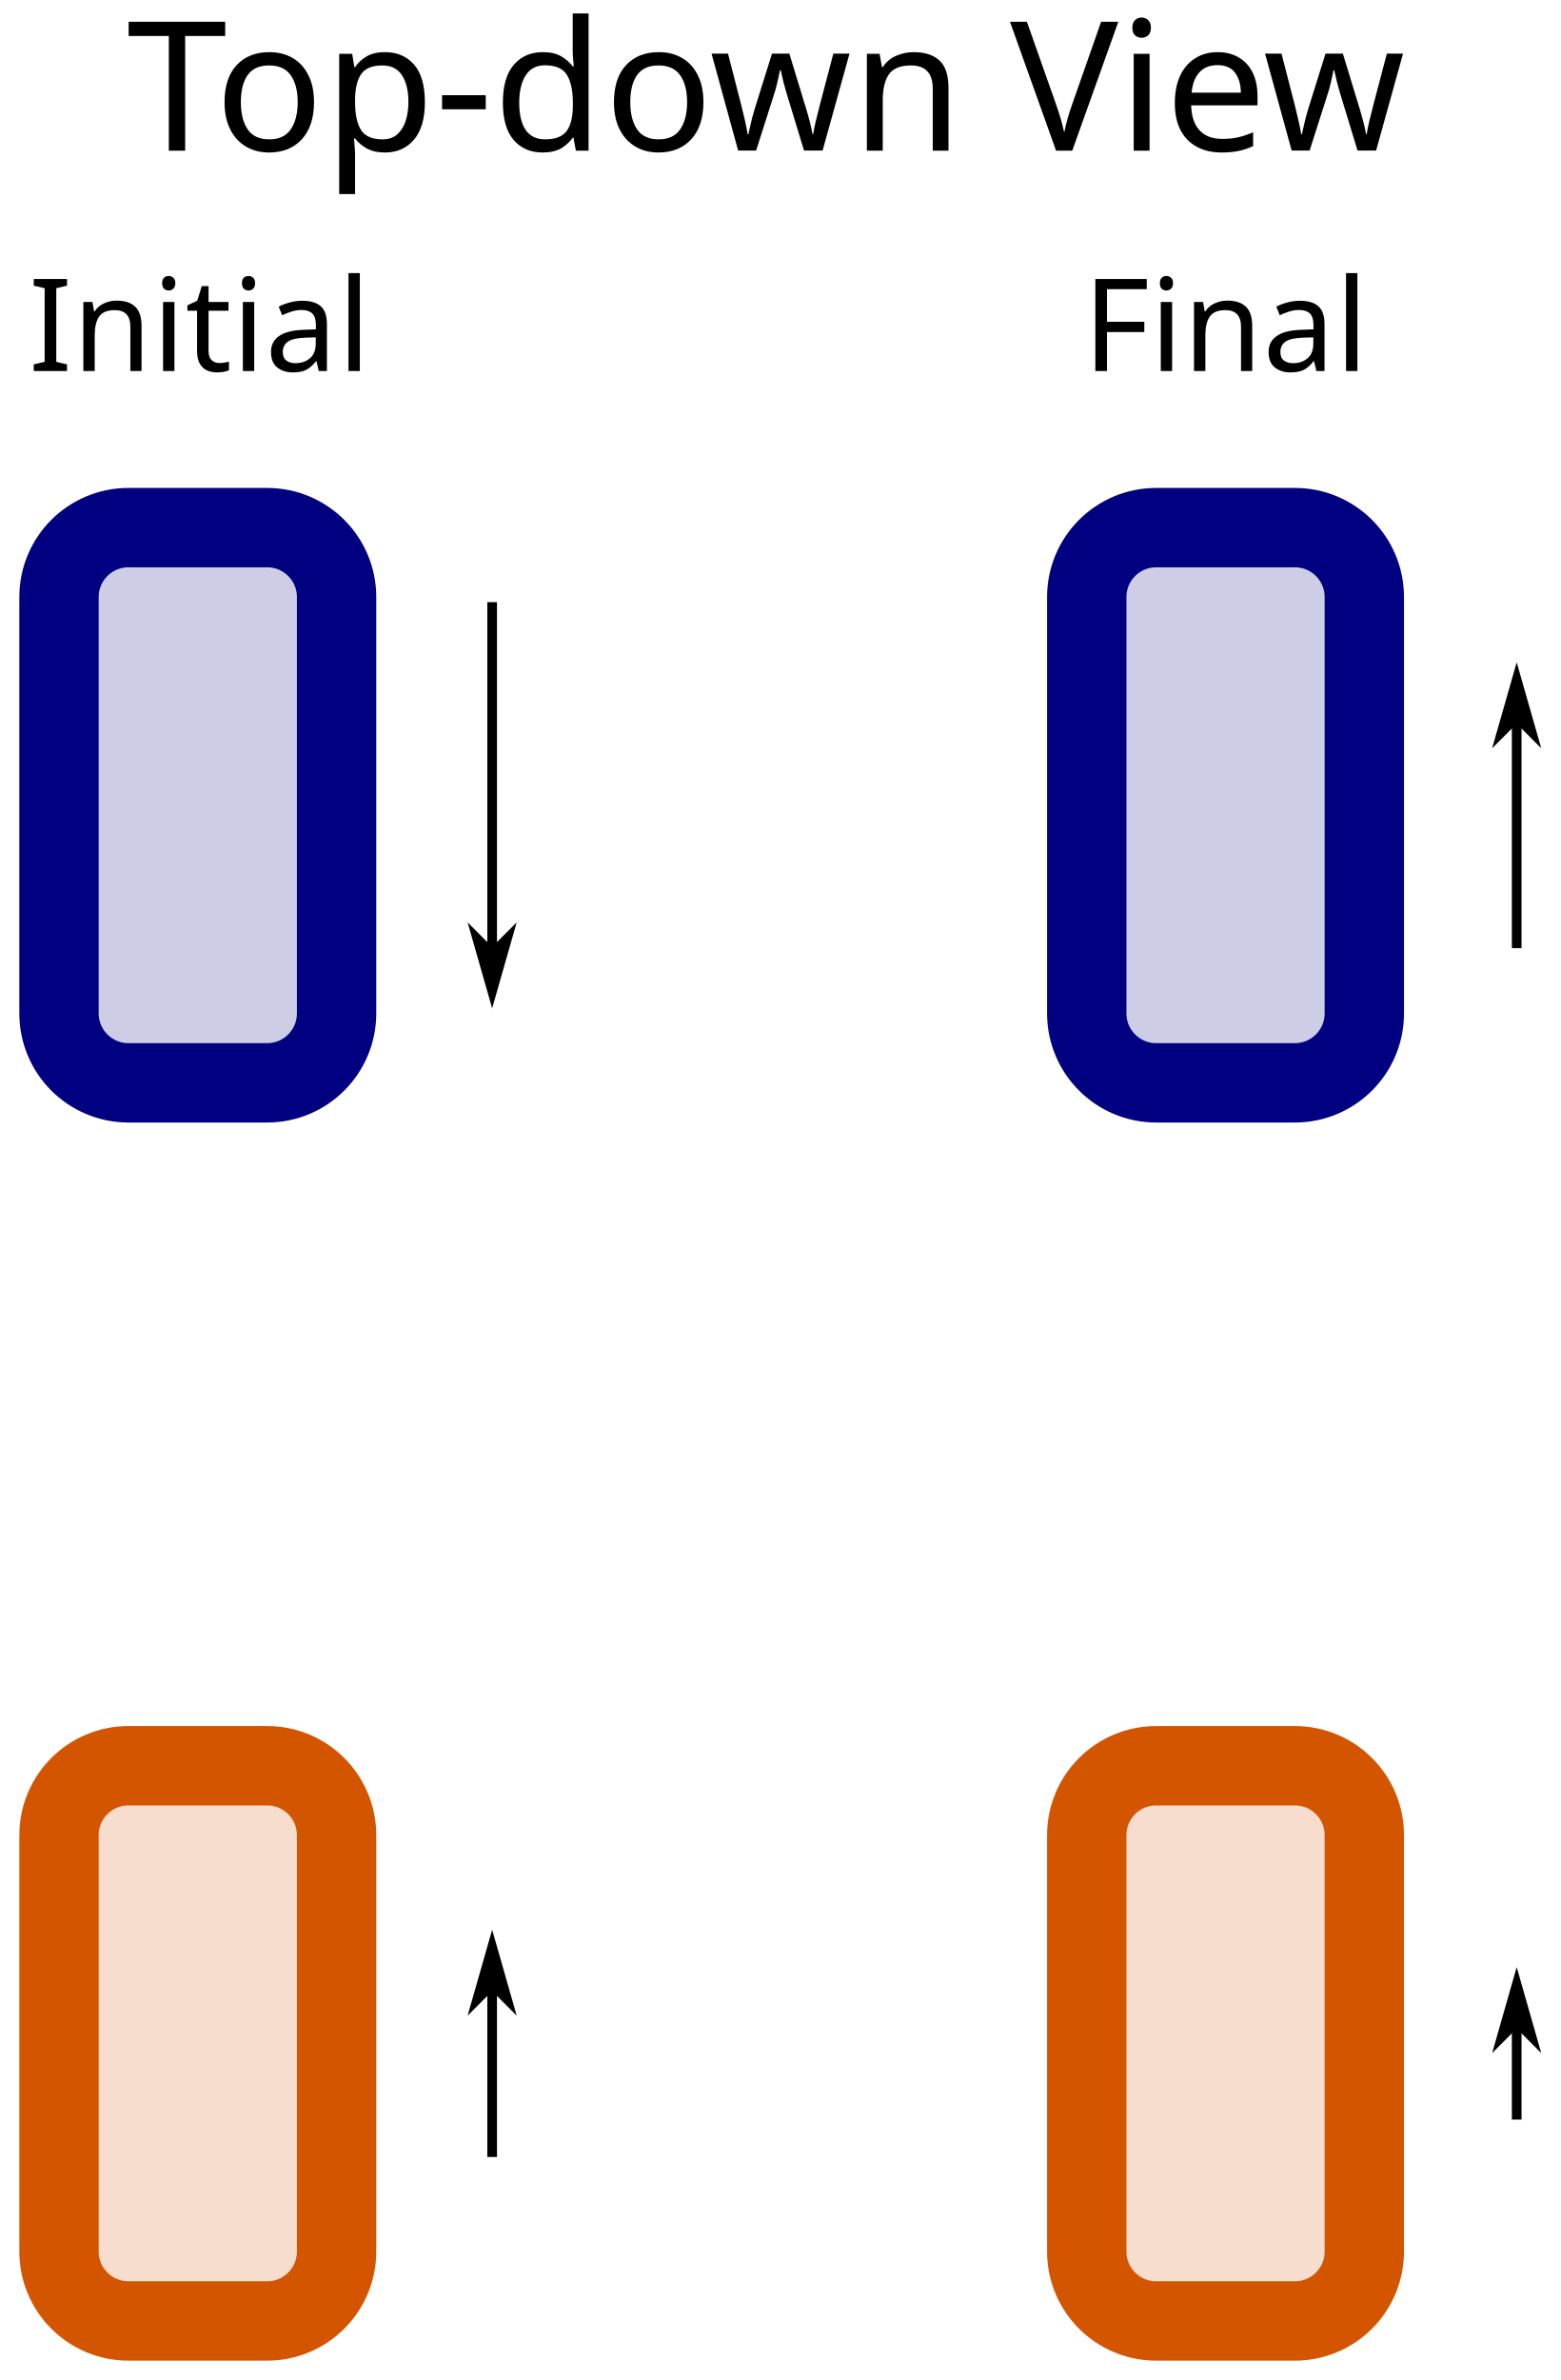
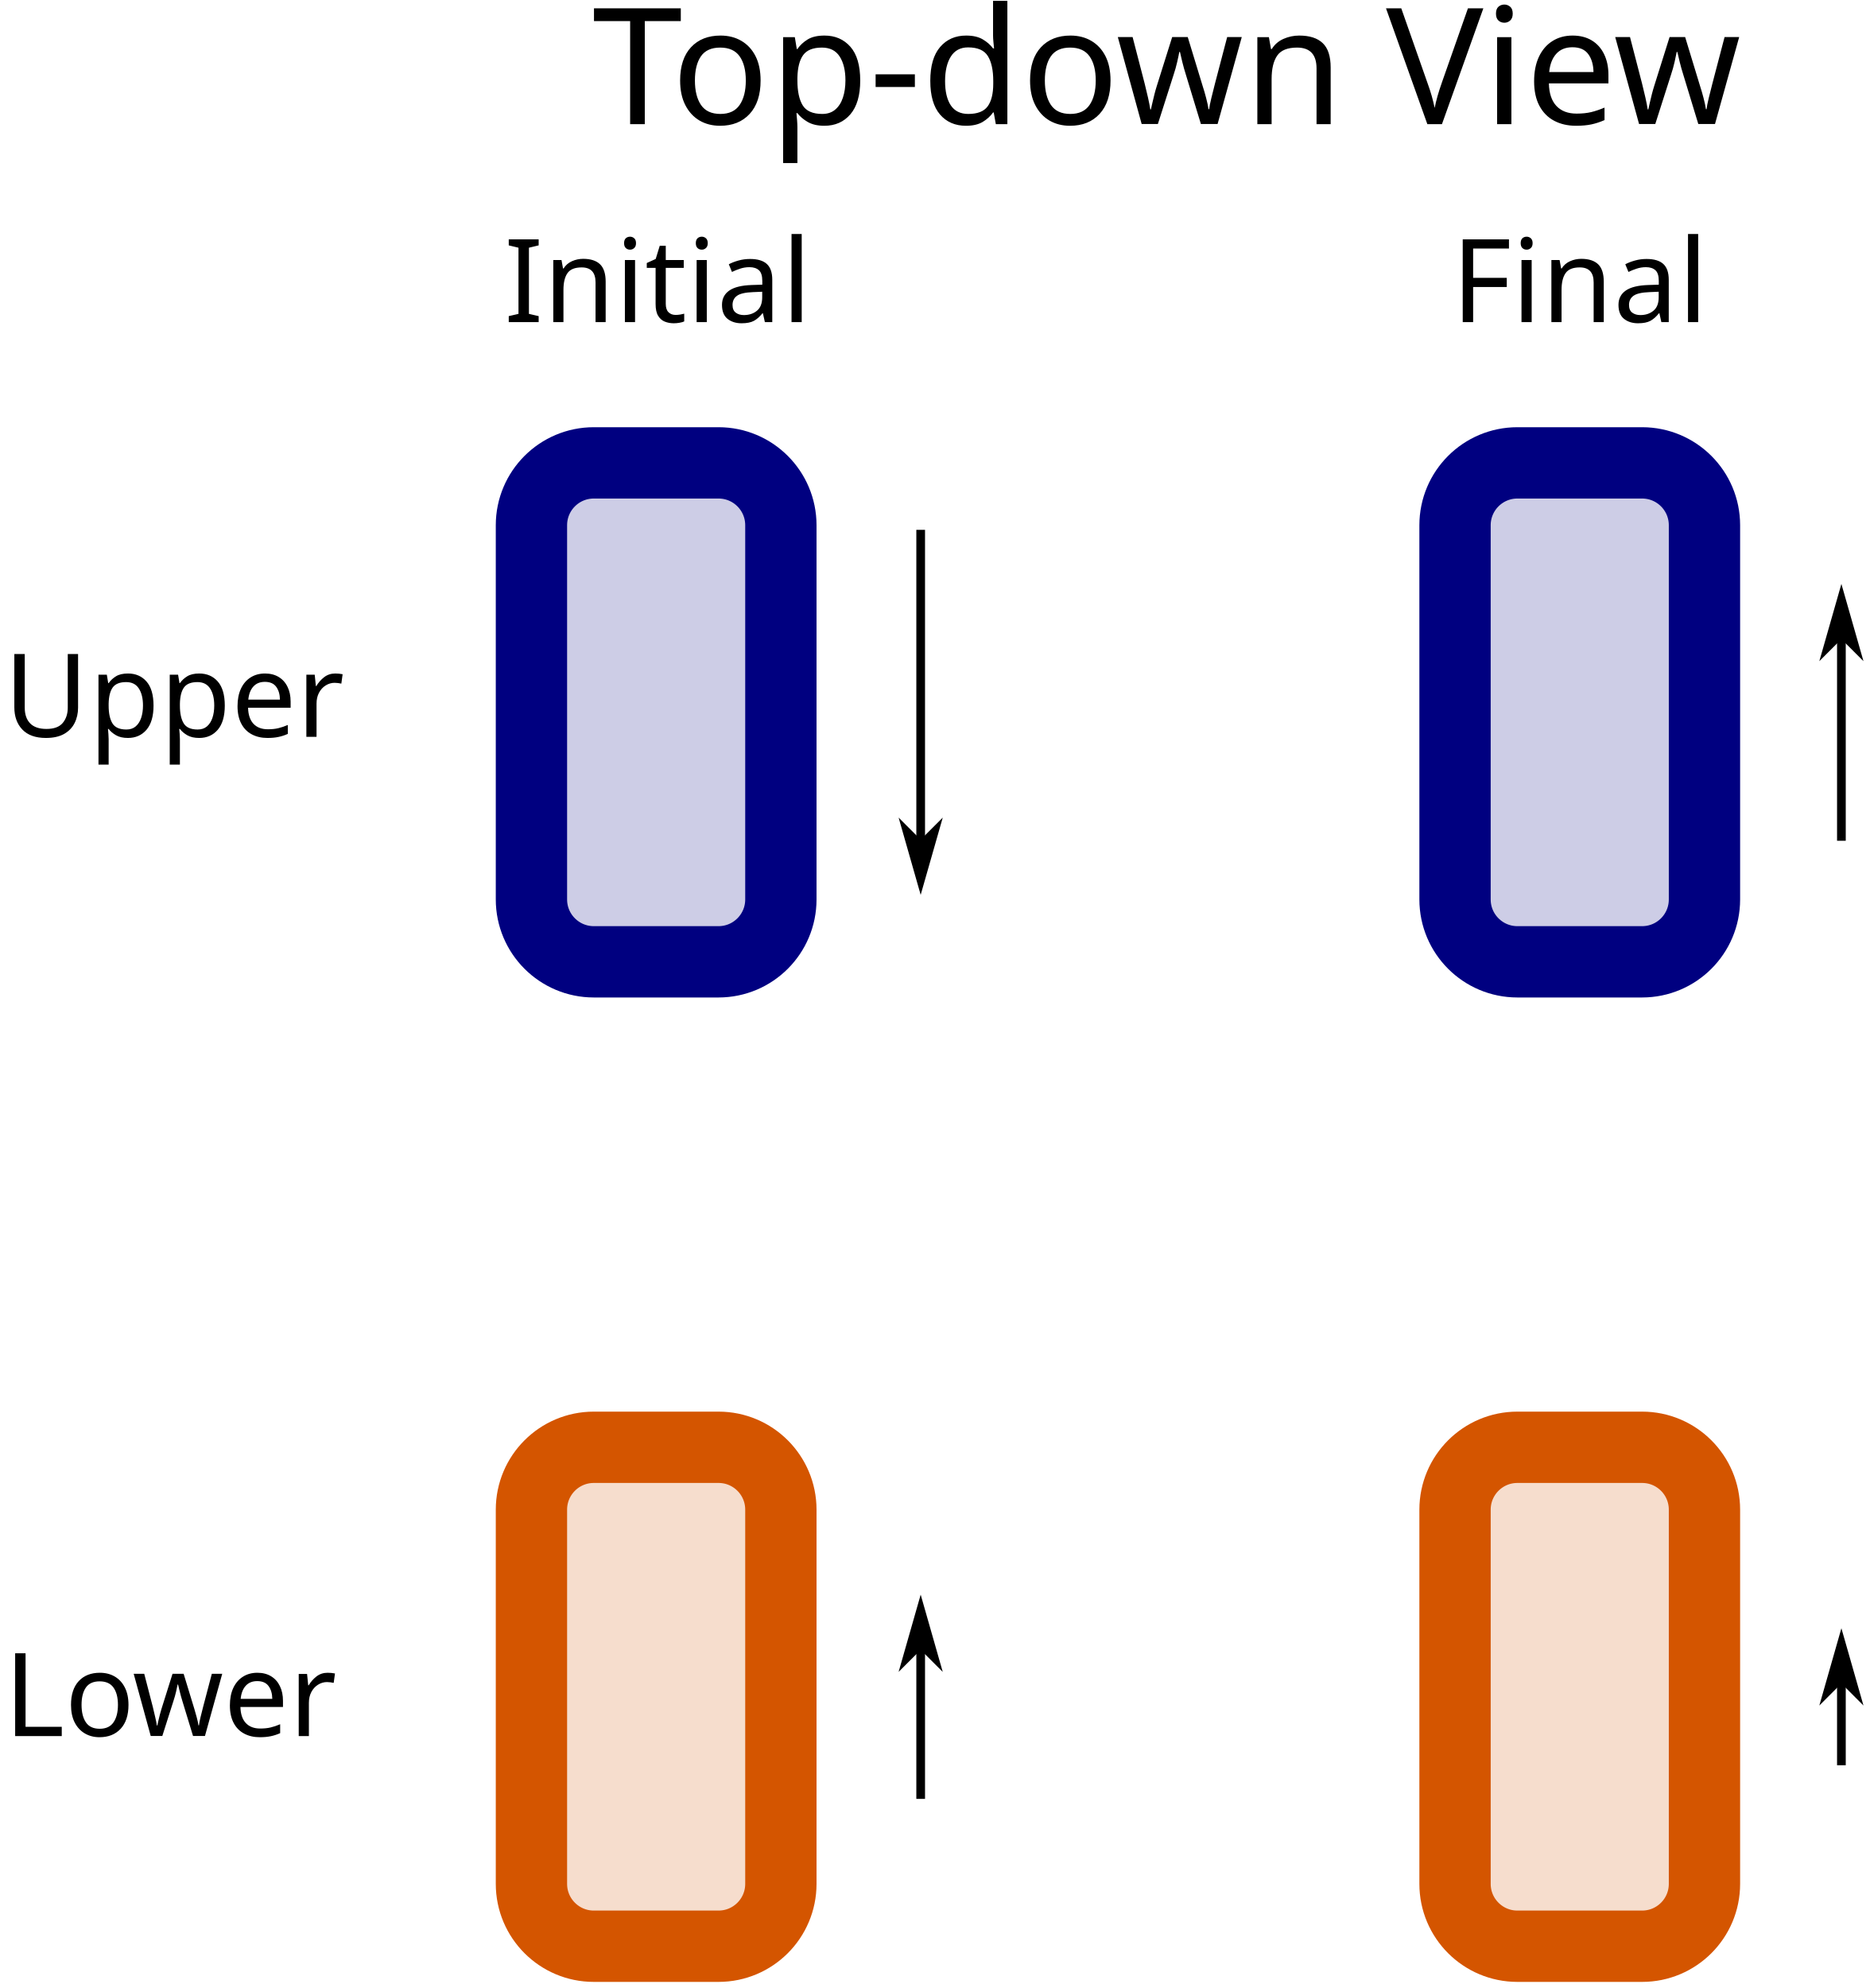
- <svg xmlns="http://www.w3.org/2000/svg" version="1.0" width="161.367" height="246.051" id="svg35">
+ <svg xmlns="http://www.w3.org/2000/svg" version="1.0" width="612.446" height="651.133" id="svg35">
  <defs id="defs3">
    <marker orient="auto" refY="0" refX="0" id="Arrow1Mend" style="overflow:visible">
      <path id="path857" d="M 0,0 5,-5 -12.5,0 5,5 Z" style="fill:#000000;fill-opacity:1;fill-rule:evenodd;stroke:#000000;stroke-width:1pt;stroke-opacity:1" transform="matrix(-0.4,0,0,-0.4,-4,0)" />
    </marker>
    <pattern id="EMFhbasepattern" patternUnits="userSpaceOnUse" width="6" height="6" x="0" y="0" />
    <marker orient="auto" refY="0" refX="0" id="Arrow1Mend-7" style="overflow:visible">
      <path id="path857-9" d="M 0,0 5,-5 -12.5,0 5,5 Z" style="fill:#000000;fill-opacity:1;fill-rule:evenodd;stroke:#000000;stroke-width:1pt;stroke-opacity:1" transform="matrix(-0.4,0,0,-0.4,-4,0)" />
    </marker>
    <marker orient="auto" refY="0" refX="0" id="Arrow1Mend-2" style="overflow:visible">
      <path id="path857-6" d="M 0,0 5,-5 -12.5,0 5,5 Z" style="fill:#000000;fill-opacity:1;fill-rule:evenodd;stroke:#000000;stroke-width:1pt;stroke-opacity:1" transform="matrix(-0.4,0,0,-0.4,-4,0)" />
    </marker>
    <marker orient="auto" refY="0" refX="0" id="Arrow1Mend-7-1" style="overflow:visible">
      <path id="path857-9-9" d="M 0,0 5,-5 -12.5,0 5,5 Z" style="fill:#000000;fill-opacity:1;fill-rule:evenodd;stroke:#000000;stroke-width:1pt;stroke-opacity:1" transform="matrix(-0.4,0,0,-0.4,-4,0)" />
    </marker>
  </defs>
-   <text xml:space="preserve" style="font-size:18.667px;line-height:1.25;font-family:'Book Antiqua';-inkscape-font-specification:'Book Antiqua';letter-spacing:0px;word-spacing:0px" x="13.113" y="15.581" id="text844">
-     <tspan id="tspan842" x="13.113" y="15.581">Top-down View</tspan>
+   <text xml:space="preserve" style="font-size:53.145px;line-height:1.25;font-family:'Book Antiqua';-inkscape-font-specification:'Book Antiqua';letter-spacing:0px;word-spacing:0px;stroke-width:2.847" x="194.05" y="40.665" id="text844">
+     <tspan id="tspan842" x="194.05" y="40.665" style="stroke-width:2.847">Top-down View</tspan>
  </text>
-   <g id="g1959" transform="translate(166.581,102.3131)">
-     <rect transform="rotate(90)" ry="7.175" rx="7.175" y="131.779" x="-47.766" height="28.7" width="57.399" id="rect825" style="opacity:1;fill:#000080;fill-opacity:0.196;stroke:#000080;stroke-width:8.205;stroke-miterlimit:4;stroke-dasharray:none;stroke-dashoffset:0;stroke-opacity:1" />
-     <rect transform="rotate(90)" ry="7.175" rx="7.175" y="131.779" x="80.235" height="28.7" width="57.399" id="rect825-3" style="opacity:1;fill:#d45500;fill-opacity:0.196;stroke:#d45500;stroke-width:8.205;stroke-miterlimit:4;stroke-dasharray:none;stroke-dashoffset:0;stroke-opacity:1" />
-     <path id="path846" d="M -115.692,-40.062 V -0.041" style="fill:none;stroke:#000000;stroke-width:1px;stroke-linecap:butt;stroke-linejoin:miter;stroke-opacity:1;marker-end:url(#Arrow1Mend)" />
-     <path id="path846-1" d="M -115.692,120.683 V 99.158" style="fill:none;stroke:#000000;stroke-width:1px;stroke-linecap:butt;stroke-linejoin:miter;stroke-opacity:1;marker-end:url(#Arrow1Mend-7)" />
-     <text id="text844-9" y="-63.956" x="-163.622" style="font-size:18.667px;line-height:1.25;font-family:'Book Antiqua';-inkscape-font-specification:'Book Antiqua';letter-spacing:0px;word-spacing:0px" xml:space="preserve">
-       <tspan style="font-size:13.333px" y="-63.956" x="-163.622" id="tspan842-6">Initial</tspan>
-     </text>
-     <rect transform="rotate(90)" ry="7.175" rx="7.175" y="25.509" x="-47.766" height="28.7" width="57.399" id="rect825-1" style="opacity:1;fill:#000080;fill-opacity:0.196;stroke:#000080;stroke-width:8.205;stroke-miterlimit:4;stroke-dasharray:none;stroke-dashoffset:0;stroke-opacity:1" />
-     <rect transform="rotate(90)" ry="7.175" rx="7.175" y="25.509" x="80.235" height="28.7" width="57.399" id="rect825-3-0" style="opacity:1;fill:#d45500;fill-opacity:0.196;stroke:#d45500;stroke-width:8.205;stroke-miterlimit:4;stroke-dasharray:none;stroke-dashoffset:0;stroke-opacity:1" />
-     <path id="path846-14" d="M -9.753,-4.292 V -31.87" style="fill:none;stroke:#000000;stroke-width:1px;stroke-linecap:butt;stroke-linejoin:miter;stroke-opacity:1;marker-end:url(#Arrow1Mend-2)" />
-     <path id="path846-1-2" d="M -9.753,116.815 V 103.026" style="fill:none;stroke:#000000;stroke-width:1px;stroke-linecap:butt;stroke-linejoin:miter;stroke-opacity:1;marker-end:url(#Arrow1Mend-7-1)" />
-     <text id="text844-9-6" y="-63.956" x="-54.618" style="font-size:18.667px;line-height:1.25;font-family:'Book Antiqua';-inkscape-font-specification:'Book Antiqua';letter-spacing:0px;word-spacing:0px" xml:space="preserve">
-       <tspan style="font-size:13.333px" y="-63.956" x="-54.618" id="tspan842-6-7">Final</tspan>
-     </text>
-   </g>
+   <rect style="opacity:1;fill:#000080;fill-opacity:0.196;stroke:#000080;stroke-width:23.361;stroke-miterlimit:4;stroke-dasharray:none;stroke-dashoffset:0;stroke-opacity:1" id="rect825" width="163.42" height="81.71" x="151.605" y="-255.803" rx="20.427" ry="20.427" transform="rotate(90)" />
+   <rect style="opacity:1;fill:#d45500;fill-opacity:0.196;stroke:#d45500;stroke-width:23.361;stroke-miterlimit:4;stroke-dasharray:none;stroke-dashoffset:0;stroke-opacity:1" id="rect825-3" width="163.42" height="81.71" x="474.033" y="-255.803" rx="20.427" ry="20.427" transform="rotate(90)" />
+   <path style="fill:none;stroke:#000000;stroke-width:2.847px;stroke-linecap:butt;stroke-linejoin:miter;stroke-opacity:1;marker-end:url(#Arrow1Mend)" d="M 301.602,173.538 V 287.481" id="path846" />
+   <path style="fill:none;stroke:#000000;stroke-width:2.847px;stroke-linecap:butt;stroke-linejoin:miter;stroke-opacity:1;marker-end:url(#Arrow1Mend-7)" d="M 301.602,589.188 V 527.908" id="path846-1" />
+   <text xml:space="preserve" style="font-size:53.145px;line-height:1.25;font-family:'Book Antiqua';-inkscape-font-specification:'Book Antiqua';letter-spacing:0px;word-spacing:0px;stroke-width:2.847" x="165.143" y="105.511" id="text844-9">
+     <tspan id="tspan842-6" x="165.143" y="105.511" style="font-size:37.961px;stroke-width:2.847">Initial</tspan>
+   </text>
+   <rect style="opacity:1;fill:#000080;fill-opacity:0.196;stroke:#000080;stroke-width:23.361;stroke-miterlimit:4;stroke-dasharray:none;stroke-dashoffset:0;stroke-opacity:1" id="rect825-1" width="163.42" height="81.71" x="151.605" y="-558.359" rx="20.427" ry="20.427" transform="rotate(90)" />
+   <rect style="opacity:1;fill:#d45500;fill-opacity:0.196;stroke:#d45500;stroke-width:23.361;stroke-miterlimit:4;stroke-dasharray:none;stroke-dashoffset:0;stroke-opacity:1" id="rect825-3-0" width="163.42" height="81.71" x="474.033" y="-558.359" rx="20.427" ry="20.427" transform="rotate(90)" />
+   <path style="fill:none;stroke:#000000;stroke-width:2.847px;stroke-linecap:butt;stroke-linejoin:miter;stroke-opacity:1;marker-end:url(#Arrow1Mend-2)" d="M 603.217,275.378 V 196.863" id="path846-14" />
+   <path style="fill:none;stroke:#000000;stroke-width:2.847px;stroke-linecap:butt;stroke-linejoin:miter;stroke-opacity:1;marker-end:url(#Arrow1Mend-7-1)" d="M 603.217,578.177 V 538.919" id="path846-1-2" />
+   <text xml:space="preserve" style="font-size:53.145px;line-height:1.25;font-family:'Book Antiqua';-inkscape-font-specification:'Book Antiqua';letter-spacing:0px;word-spacing:0px;stroke-width:2.847" x="475.484" y="105.511" id="text844-9-6">
+     <tspan id="tspan842-6-7" x="475.484" y="105.511" style="font-size:37.961px;stroke-width:2.847">Final</tspan>
+   </text>
+   <text xml:space="preserve" style="font-size:53.145px;line-height:1.25;font-family:'Book Antiqua';-inkscape-font-specification:'Book Antiqua';letter-spacing:0px;word-spacing:0px;stroke-width:2.847" x="1.277" y="241.332" id="text844-9-1">
+     <tspan id="tspan842-6-8" x="1.277" y="241.332" style="font-size:37.961px;stroke-width:2.847">Upper</tspan>
+   </text>
+   <text xml:space="preserve" style="font-size:53.145px;line-height:1.25;font-family:'Book Antiqua';-inkscape-font-specification:'Book Antiqua';letter-spacing:0px;word-spacing:0px;stroke-width:2.847" x="1.277" y="568.616" id="text844-9-1-0">
+     <tspan id="tspan842-6-8-9" x="1.277" y="568.616" style="font-size:37.961px;stroke-width:2.847">Lower</tspan>
+   </text>
</svg>
